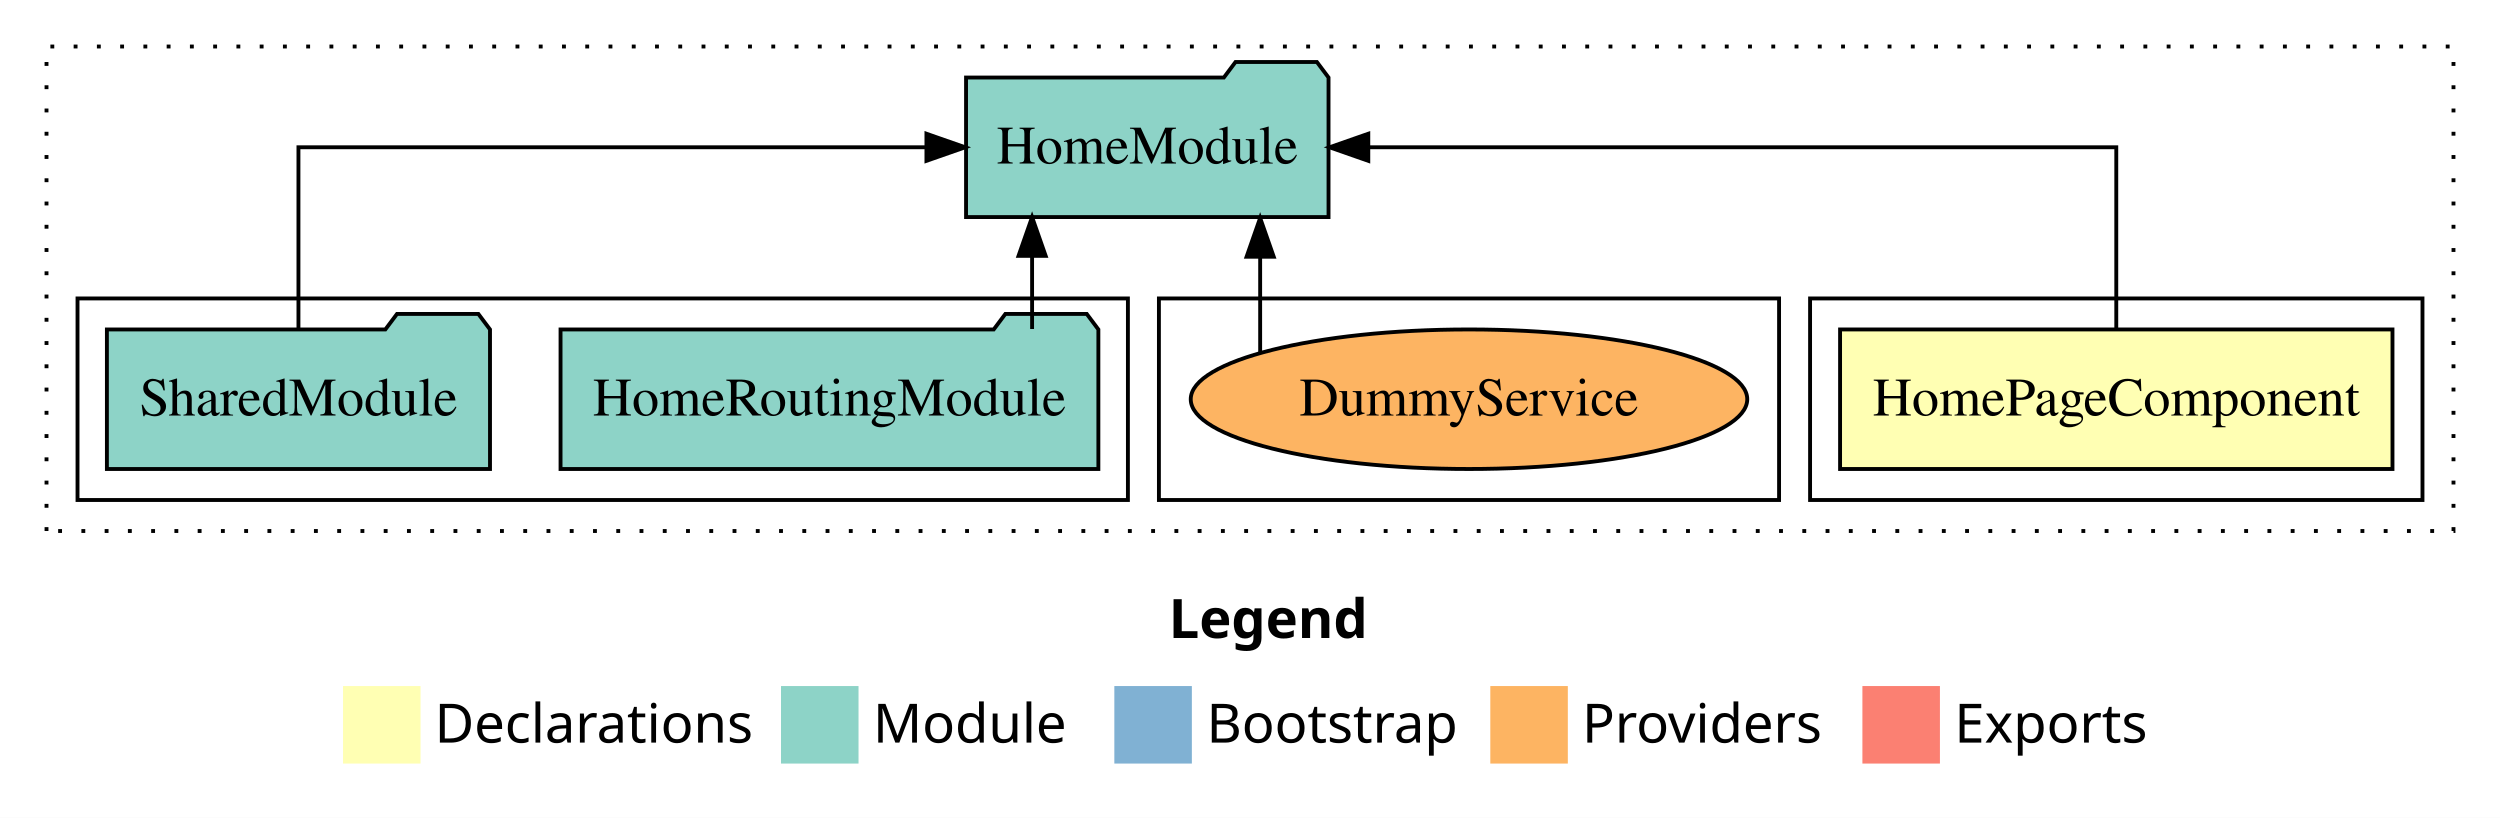
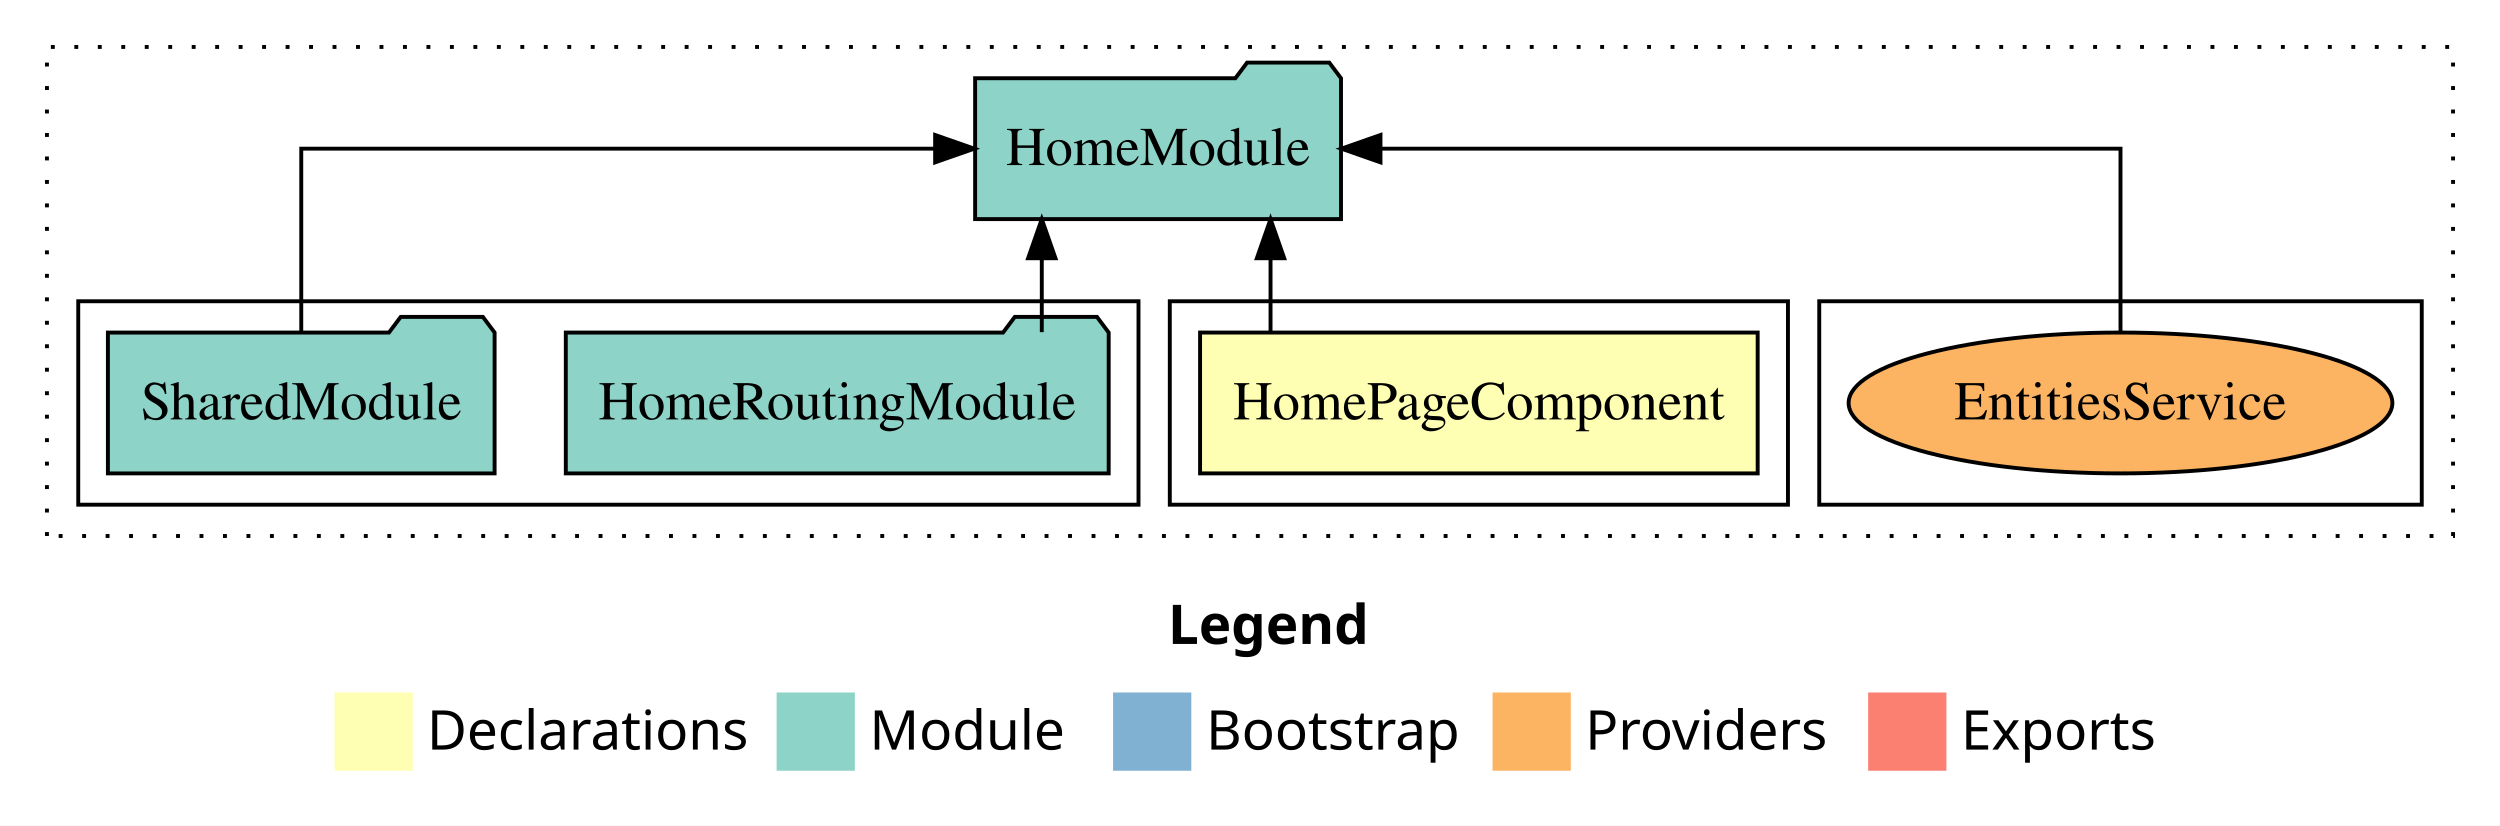
- <svg xmlns="http://www.w3.org/2000/svg" width="645pt" height="211pt" viewBox="0.00 0.00 645.00 211.00">
+ <svg xmlns="http://www.w3.org/2000/svg" width="639pt" height="211pt" viewBox="0.00 0.00 639.00 211.00">
  <g id="graph0" class="graph" transform="scale(1 1) rotate(0) translate(4 207)">
-     <polygon fill="white" stroke="transparent" points="-4,4 -4,-207 641,-207 641,4 -4,4" />
-     <text text-anchor="start" x="297.51" y="-42.4" font-family="sans-serif" font-weight="bold" font-size="14.00">Legend</text>
-     <polygon fill="#ffffb3" stroke="transparent" points="84.5,-10 84.5,-30 104.5,-30 104.5,-10 84.5,-10" />
-     <text text-anchor="start" x="108.13" y="-15.4" font-family="sans-serif" font-size="14.00">  Declarations</text>
-     <polygon fill="#8dd3c7" stroke="transparent" points="197.5,-10 197.5,-30 217.5,-30 217.5,-10 197.5,-10" />
-     <text text-anchor="start" x="221.23" y="-15.4" font-family="sans-serif" font-size="14.00">  Module</text>
-     <polygon fill="#80b1d3" stroke="transparent" points="283.5,-10 283.5,-30 303.5,-30 303.5,-10 283.5,-10" />
-     <text text-anchor="start" x="307.28" y="-15.4" font-family="sans-serif" font-size="14.00">  Bootstrap</text>
-     <polygon fill="#fdb462" stroke="transparent" points="380.5,-10 380.5,-30 400.5,-30 400.5,-10 380.5,-10" />
-     <text text-anchor="start" x="404.17" y="-15.4" font-family="sans-serif" font-size="14.00">  Providers</text>
-     <polygon fill="#fb8072" stroke="transparent" points="476.5,-10 476.5,-30 496.5,-30 496.5,-10 476.5,-10" />
-     <text text-anchor="start" x="500.23" y="-15.4" font-family="sans-serif" font-size="14.00">  Exports</text>
+     <polygon fill="white" stroke="transparent" points="-4,4 -4,-207 635,-207 635,4 -4,4" />
+     <text text-anchor="start" x="294.51" y="-42.4" font-family="sans-serif" font-weight="bold" font-size="14.00">Legend</text>
+     <polygon fill="#ffffb3" stroke="transparent" points="81.5,-10 81.5,-30 101.5,-30 101.5,-10 81.5,-10" />
+     <text text-anchor="start" x="105.13" y="-15.4" font-family="sans-serif" font-size="14.00">  Declarations</text>
+     <polygon fill="#8dd3c7" stroke="transparent" points="194.5,-10 194.5,-30 214.5,-30 214.5,-10 194.5,-10" />
+     <text text-anchor="start" x="218.23" y="-15.4" font-family="sans-serif" font-size="14.00">  Module</text>
+     <polygon fill="#80b1d3" stroke="transparent" points="280.5,-10 280.5,-30 300.5,-30 300.5,-10 280.5,-10" />
+     <text text-anchor="start" x="304.28" y="-15.4" font-family="sans-serif" font-size="14.00">  Bootstrap</text>
+     <polygon fill="#fdb462" stroke="transparent" points="377.5,-10 377.5,-30 397.5,-30 397.5,-10 377.5,-10" />
+     <text text-anchor="start" x="401.17" y="-15.4" font-family="sans-serif" font-size="14.00">  Providers</text>
+     <polygon fill="#fb8072" stroke="transparent" points="473.5,-10 473.5,-30 493.5,-30 493.5,-10 473.5,-10" />
+     <text text-anchor="start" x="497.23" y="-15.4" font-family="sans-serif" font-size="14.00">  Exports</text>
    <g id="clust1" class="cluster">
-       <polygon fill="none" stroke="black" stroke-dasharray="1,5" points="8,-70 8,-195 629,-195 629,-70 8,-70" />
+       <polygon fill="none" stroke="black" stroke-dasharray="1,5" points="8,-70 8,-195 623,-195 623,-70 8,-70" />
+     </g>
+     <g id="clust7" class="cluster">
+       <polygon fill="none" stroke="black" points="461,-78 461,-130 615,-130 615,-78 461,-78" />
    </g>
    <g id="clust2" class="cluster">
-       <polygon fill="none" stroke="black" points="463,-78 463,-130 621,-130 621,-78 463,-78" />
-     </g>
-     <g id="clust7" class="cluster">
-       <polygon fill="none" stroke="black" points="295,-78 295,-130 455,-130 455,-78 295,-78" />
+       <polygon fill="none" stroke="black" points="295,-78 295,-130 453,-130 453,-78 295,-78" />
    </g>
    <g id="clust4" class="cluster">
      <polygon fill="none" stroke="black" points="16,-78 16,-130 287,-130 287,-78 16,-78" />
    </g>
    <g id="node1" class="node">
-       <polygon fill="#ffffb3" stroke="black" points="613.26,-122 470.74,-122 470.74,-86 613.26,-86 613.26,-122" />
-       <text text-anchor="middle" x="542" y="-99.8" font-family="Times,serif" font-size="14.00">HomePageComponent</text>
+       <polygon fill="#ffffb3" stroke="black" points="445.26,-122 302.74,-122 302.74,-86 445.26,-86 445.26,-122" />
+       <text text-anchor="middle" x="374" y="-99.8" font-family="Times,serif" font-size="14.00">HomePageComponent</text>
    </g>
    <g id="node2" class="node">
      <polygon fill="#8dd3c7" stroke="black" points="338.76,-187 335.76,-191 314.76,-191 311.76,-187 245.24,-187 245.24,-151 338.76,-151 338.76,-187" />
      <text text-anchor="middle" x="292" y="-164.8" font-family="Times,serif" font-size="14.00">HomeModule</text>
    </g>
    <g id="edge1" class="edge">
-       <path fill="none" stroke="black" d="M542,-122.11C542,-141.34 542,-169 542,-169 542,-169 349.02,-169 349.02,-169" />
-       <polygon fill="black" stroke="black" points="349.02,-165.5 339.02,-169 349.02,-172.5 349.02,-165.5" />
+       <path fill="none" stroke="black" d="M320.75,-122.11C320.75,-122.11 320.75,-140.99 320.75,-140.99" />
+       <polygon fill="black" stroke="black" points="317.25,-140.99 320.75,-150.99 324.25,-140.99 317.25,-140.99" />
    </g>
    <g id="node3" class="node">
      <polygon fill="#8dd3c7" stroke="black" points="279.38,-122 276.38,-126 255.38,-126 252.38,-122 140.62,-122 140.62,-86 279.38,-86 279.38,-122" />
      <text text-anchor="middle" x="210" y="-99.8" font-family="Times,serif" font-size="14.00">HomeRoutingModule</text>
    </g>
    <g id="edge2" class="edge">
      <path fill="none" stroke="black" d="M262.28,-122.11C262.28,-122.11 262.28,-140.99 262.28,-140.99" />
      <polygon fill="black" stroke="black" points="258.78,-140.99 262.28,-150.99 265.78,-140.99 258.78,-140.99" />
    </g>
    <g id="node4" class="node">
      <polygon fill="#8dd3c7" stroke="black" points="122.42,-122 119.42,-126 98.42,-126 95.42,-122 23.58,-122 23.58,-86 122.42,-86 122.42,-122" />
      <text text-anchor="middle" x="73" y="-99.8" font-family="Times,serif" font-size="14.00">SharedModule</text>
    </g>
    <g id="edge3" class="edge">
      <path fill="none" stroke="black" d="M73,-122.11C73,-141.34 73,-169 73,-169 73,-169 235.02,-169 235.02,-169" />
      <polygon fill="black" stroke="black" points="235.02,-172.5 245.02,-169 235.02,-165.5 235.02,-172.5" />
    </g>
    <g id="node5" class="node">
-       <ellipse fill="#fdb462" stroke="black" cx="375" cy="-104" rx="71.79" ry="18" />
-       <text text-anchor="middle" x="375" y="-99.8" font-family="Times,serif" font-size="14.00">DummyService</text>
+       <ellipse fill="#fdb462" stroke="black" cx="538" cy="-104" rx="69.49" ry="18" />
+       <text text-anchor="middle" x="538" y="-99.8" font-family="Times,serif" font-size="14.00">EntitiesService</text>
    </g>
    <g id="edge4" class="edge">
-       <path fill="none" stroke="black" d="M321.12,-115.92C321.12,-115.92 321.12,-140.77 321.12,-140.77" />
-       <polygon fill="black" stroke="black" points="317.62,-140.77 321.12,-150.77 324.62,-140.77 317.62,-140.77" />
+       <path fill="none" stroke="black" d="M538,-122.11C538,-141.34 538,-169 538,-169 538,-169 348.85,-169 348.85,-169" />
+       <polygon fill="black" stroke="black" points="348.85,-165.5 338.85,-169 348.85,-172.5 348.85,-165.5" />
    </g>
  </g>
</svg>
